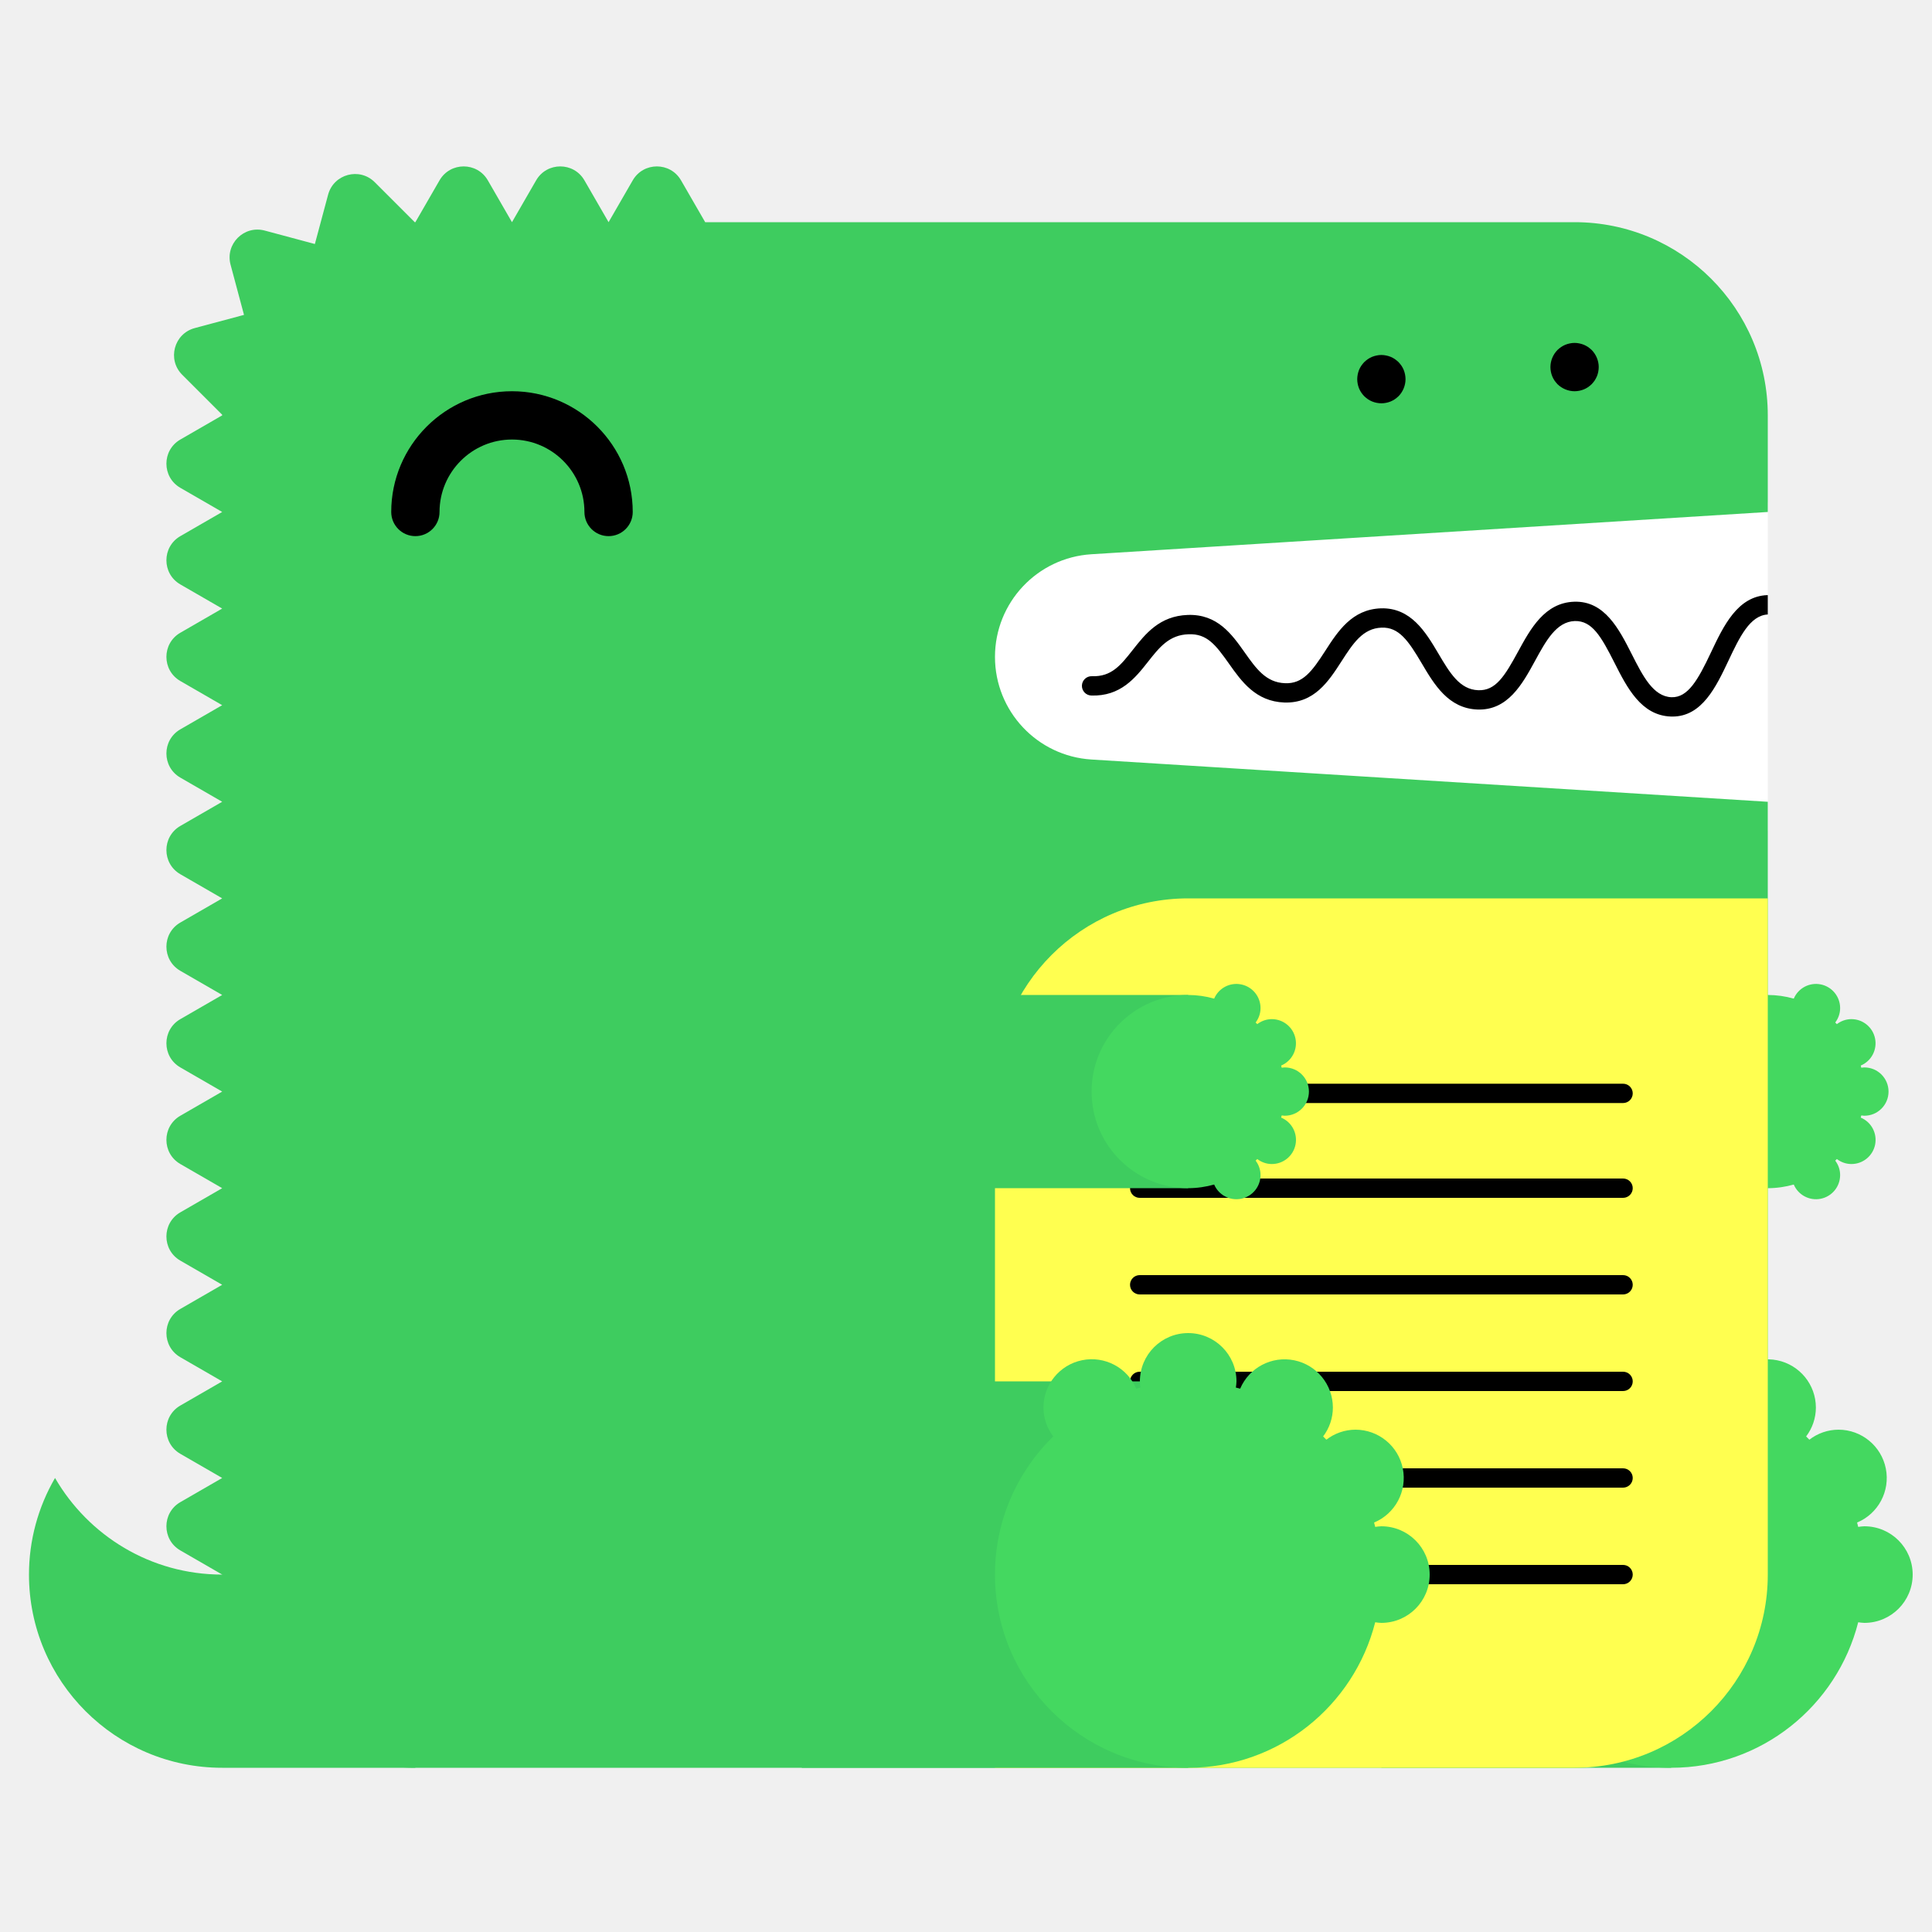
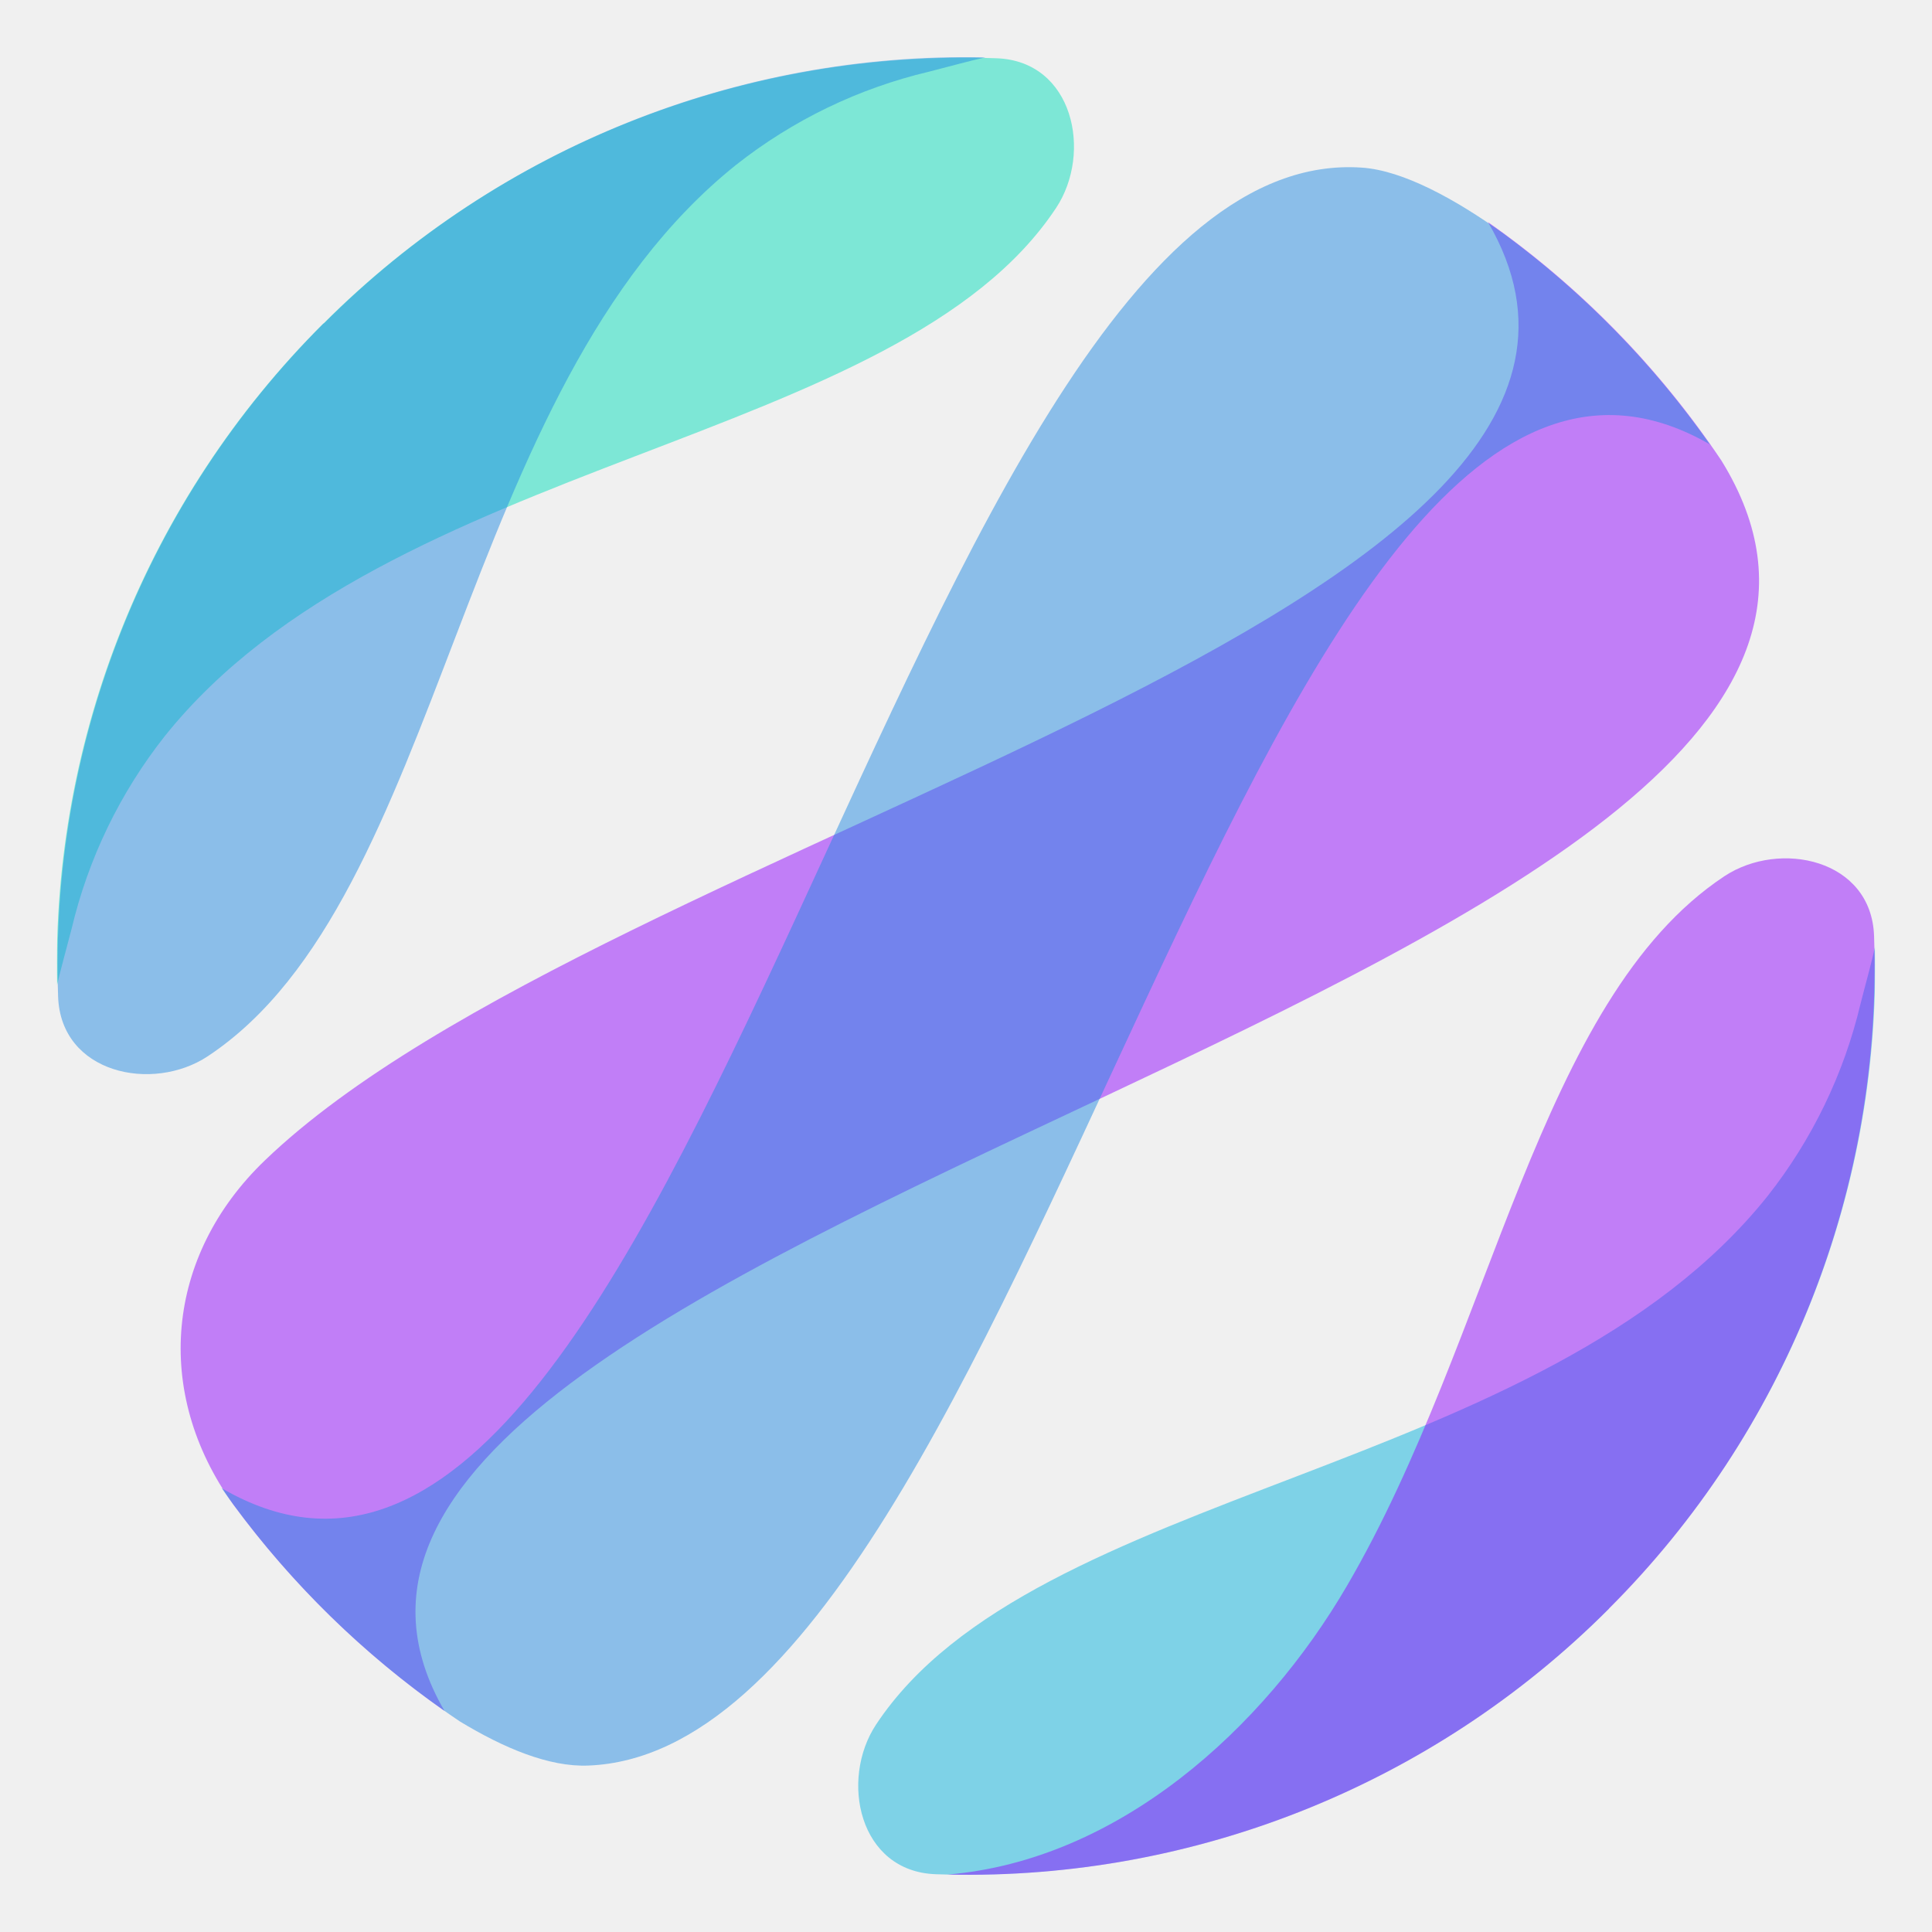
- <svg xmlns="http://www.w3.org/2000/svg" width="200" height="200" viewBox="0 0 200 200">
-   <g fill="none" fill-rule="evenodd">
-     <path fill="#FFF" d="M99 52h84v34H99z" />
-     <path d="M23 163c-7.398 0-13.843-4.027-17.303-10A19.886 19.886 0 0 0 3 163c0 11.046 8.954 20 20 20h20v-20H23z" fill="#3ECC5F" />
-     <path d="M112.98 57.376L183 53V43c0-11.046-8.954-20-20-20H73l-2.5-4.33c-1.112-1.925-3.889-1.925-5 0L63 23l-2.5-4.33c-1.111-1.925-3.889-1.925-5 0L53 23l-2.5-4.33c-1.111-1.925-3.889-1.925-5 0L43 23c-.022 0-.042.003-.065.003l-4.142-4.141c-1.57-1.571-4.252-.853-4.828 1.294l-1.369 5.104-5.192-1.392c-2.148-.575-4.111 1.389-3.535 3.536l1.39 5.193-5.102 1.367c-2.148.576-2.867 3.259-1.296 4.83l4.142 4.142c0 .021-.003.042-.003.064l-4.33 2.5c-1.925 1.111-1.925 3.889 0 5L23 53l-4.33 2.5c-1.925 1.111-1.925 3.889 0 5L23 63l-4.33 2.5c-1.925 1.111-1.925 3.889 0 5L23 73l-4.33 2.5c-1.925 1.111-1.925 3.889 0 5L23 83l-4.33 2.5c-1.925 1.111-1.925 3.889 0 5L23 93l-4.33 2.5c-1.925 1.111-1.925 3.889 0 5L23 103l-4.33 2.5c-1.925 1.111-1.925 3.889 0 5L23 113l-4.33 2.5c-1.925 1.111-1.925 3.889 0 5L23 123l-4.33 2.5c-1.925 1.111-1.925 3.889 0 5L23 133l-4.33 2.5c-1.925 1.111-1.925 3.889 0 5L23 143l-4.33 2.5c-1.925 1.111-1.925 3.889 0 5L23 153l-4.33 2.5c-1.925 1.111-1.925 3.889 0 5L23 163c0 11.046 8.954 20 20 20h120c11.046 0 20-8.954 20-20V83l-70.02-4.376A10.645 10.645 0 0 1 103 68c0-5.621 4.37-10.273 9.98-10.624" fill="#3ECC5F" />
-     <path fill="#3ECC5F" d="M143 183h30v-40h-30z" />
-     <path d="M193 158c-.219 0-.428.037-.639.064-.038-.15-.074-.301-.116-.451A5 5 0 0 0 190.32 148a4.96 4.96 0 0 0-3.016 1.036 26.531 26.531 0 0 0-.335-.336 4.955 4.955 0 0 0 1.011-2.987 5 5 0 0 0-9.599-1.959c-.148-.042-.297-.077-.445-.115.027-.211.064-.42.064-.639a5 5 0 0 0-5-5 5 5 0 0 0-5 5c0 .219.037.428.064.639-.148.038-.297.073-.445.115a4.998 4.998 0 0 0-9.599 1.959c0 1.125.384 2.151 1.011 2.987-3.717 3.632-6.031 8.693-6.031 14.3 0 11.046 8.954 20 20 20 9.339 0 17.16-6.41 19.361-15.064.211.027.42.064.639.064a5 5 0 0 0 5-5 5 5 0 0 0-5-5" fill="#44D860" />
-     <path fill="#3ECC5F" d="M153 123h30v-20h-30z" />
-     <path d="M193 115.5a2.5 2.5 0 1 0 0-5c-.109 0-.214.019-.319.032-.02-.075-.037-.15-.058-.225a2.501 2.501 0 0 0-.963-4.807c-.569 0-1.088.197-1.508.518a6.653 6.653 0 0 0-.168-.168c.314-.417.506-.931.506-1.494a2.5 2.5 0 0 0-4.8-.979A9.987 9.987 0 0 0 183 103c-5.522 0-10 4.478-10 10s4.478 10 10 10c.934 0 1.833-.138 2.69-.377a2.5 2.5 0 0 0 4.8-.979c0-.563-.192-1.077-.506-1.494.057-.055.113-.111.168-.168.42.321.939.518 1.508.518a2.5 2.5 0 0 0 .963-4.807c.021-.074.038-.15.058-.225.105.013.21.032.319.032" fill="#44D860" />
-     <path d="M63 55.5a2.5 2.5 0 0 1-2.5-2.5c0-4.136-3.364-7.5-7.5-7.5s-7.5 3.364-7.5 7.5a2.5 2.5 0 1 1-5 0c0-6.893 5.607-12.5 12.5-12.5S65.5 46.107 65.5 53a2.5 2.5 0 0 1-2.5 2.5" fill="#000" />
-     <path d="M103 183h60c11.046 0 20-8.954 20-20V93h-60c-11.046 0-20 8.954-20 20v70z" fill="#FFFF50" />
-     <path d="M168.02 124h-50.04a1 1 0 1 1 0-2h50.04a1 1 0 1 1 0 2m0 20h-50.04a1 1 0 1 1 0-2h50.04a1 1 0 1 1 0 2m0 20h-50.04a1 1 0 1 1 0-2h50.04a1 1 0 1 1 0 2m0-49.814h-50.04a1 1 0 1 1 0-2h50.04a1 1 0 1 1 0 2m0 19.814h-50.04a1 1 0 1 1 0-2h50.04a1 1 0 1 1 0 2m0 20h-50.04a1 1 0 1 1 0-2h50.04a1 1 0 1 1 0 2M183 61.611c-.012 0-.022-.006-.034-.005-3.09.105-4.552 3.196-5.842 5.923-1.346 2.85-2.387 4.703-4.093 4.647-1.889-.068-2.969-2.202-4.113-4.46-1.314-2.594-2.814-5.536-5.963-5.426-3.046.104-4.513 2.794-5.807 5.167-1.377 2.528-2.314 4.065-4.121 3.994-1.927-.07-2.951-1.805-4.136-3.813-1.321-2.236-2.848-4.75-5.936-4.664-2.994.103-4.465 2.385-5.763 4.4-1.373 2.13-2.335 3.428-4.165 3.351-1.973-.07-2.992-1.51-4.171-3.177-1.324-1.873-2.816-3.993-5.895-3.89-2.928.1-4.399 1.97-5.696 3.618-1.232 1.564-2.194 2.802-4.229 2.724a1 1 0 0 0-.072 2c3.017.101 4.545-1.8 5.872-3.487 1.177-1.496 2.193-2.787 4.193-2.855 1.926-.082 2.829 1.115 4.195 3.045 1.297 1.834 2.769 3.914 5.731 4.021 3.103.104 4.596-2.215 5.918-4.267 1.182-1.834 2.202-3.417 4.15-3.484 1.793-.067 2.769 1.35 4.145 3.681 1.297 2.197 2.766 4.686 5.787 4.796 3.125.108 4.634-2.62 5.949-5.035 1.139-2.088 2.214-4.06 4.119-4.126 1.793-.042 2.728 1.595 4.111 4.33 1.292 2.553 2.757 5.445 5.825 5.556l.169.003c3.064 0 4.518-3.075 5.805-5.794 1.139-2.41 2.217-4.68 4.067-4.773v-2z" fill="#000" />
-     <path fill="#3ECC5F" d="M83 183h40v-40H83z" />
-     <path d="M143 158c-.219 0-.428.037-.639.064-.038-.15-.074-.301-.116-.451A5 5 0 0 0 140.32 148a4.96 4.96 0 0 0-3.016 1.036 26.531 26.531 0 0 0-.335-.336 4.955 4.955 0 0 0 1.011-2.987 5 5 0 0 0-9.599-1.959c-.148-.042-.297-.077-.445-.115.027-.211.064-.42.064-.639a5 5 0 0 0-5-5 5 5 0 0 0-5 5c0 .219.037.428.064.639-.148.038-.297.073-.445.115a4.998 4.998 0 0 0-9.599 1.959c0 1.125.384 2.151 1.011 2.987-3.717 3.632-6.031 8.693-6.031 14.3 0 11.046 8.954 20 20 20 9.339 0 17.16-6.41 19.361-15.064.211.027.42.064.639.064a5 5 0 0 0 5-5 5 5 0 0 0-5-5" fill="#44D860" />
-     <path fill="#3ECC5F" d="M83 123h40v-20H83z" />
-     <path d="M133 115.5a2.5 2.5 0 1 0 0-5c-.109 0-.214.019-.319.032-.02-.075-.037-.15-.058-.225a2.501 2.501 0 0 0-.963-4.807c-.569 0-1.088.197-1.508.518a6.653 6.653 0 0 0-.168-.168c.314-.417.506-.931.506-1.494a2.5 2.5 0 0 0-4.8-.979A9.987 9.987 0 0 0 123 103c-5.522 0-10 4.478-10 10s4.478 10 10 10c.934 0 1.833-.138 2.69-.377a2.5 2.5 0 0 0 4.8-.979c0-.563-.192-1.077-.506-1.494.057-.055.113-.111.168-.168.42.321.939.518 1.508.518a2.5 2.5 0 0 0 .963-4.807c.021-.074.038-.15.058-.225.105.013.21.032.319.032" fill="#44D860" />
-     <path d="M143 41.75c-.16 0-.33-.02-.49-.05a2.52 2.52 0 0 1-.47-.14c-.15-.06-.29-.14-.431-.23-.13-.09-.259-.2-.38-.31-.109-.12-.219-.24-.309-.38s-.17-.28-.231-.43a2.619 2.619 0 0 1-.189-.96c0-.16.02-.33.05-.49.03-.16.08-.31.139-.47.061-.15.141-.29.231-.43.09-.13.2-.26.309-.38.121-.11.25-.22.38-.31.141-.09.281-.17.431-.23.149-.06.31-.11.47-.14.32-.07.65-.07.98 0 .159.03.32.08.47.14.149.06.29.14.43.23.13.09.259.2.38.31.11.12.22.25.31.38.09.14.17.28.23.43.06.16.11.31.14.47.029.16.05.33.05.49 0 .66-.271 1.31-.73 1.77-.121.11-.25.22-.38.31-.14.09-.281.17-.43.23a2.565 2.565 0 0 1-.96.19m20-1.25c-.66 0-1.3-.27-1.771-.73a3.802 3.802 0 0 1-.309-.38c-.09-.14-.17-.28-.231-.43a2.619 2.619 0 0 1-.189-.96c0-.66.27-1.3.729-1.77.121-.11.25-.22.38-.31.141-.09.281-.17.431-.23.149-.06.31-.11.47-.14.32-.07.66-.07.98 0 .159.03.32.08.47.14.149.06.29.14.43.23.13.09.259.2.38.31.459.47.73 1.11.73 1.77 0 .16-.021.33-.05.49-.03.16-.08.32-.14.47-.07.15-.14.29-.23.43-.09.13-.2.26-.31.38-.121.11-.25.22-.38.31-.14.09-.281.17-.43.23a2.565 2.565 0 0 1-.96.19" fill="#000" />
+ <svg xmlns="http://www.w3.org/2000/svg" width="150" height="150" version="1.0">
+   <g id="Layer_1">
+     <svg version="1" x="-325" y="-225" width="800" height="600" viewBox="0 0 340 250" preserveAspectRatio="xMidYMid meet" color-interpolation-filters="sRGB" id="svg_15">
+       <g class="imagesvg isNoFont" id="svg_14">
+         <g id="svg_13">
+           <rect fill="#333" fill-opacity="0" stroke-width="2" x="140" y="95.011" width="60" height="59.977" class="image-rect" id="svg_1" />
+           <svg x="140" y="95.011" width="60" height="59.977" filtersec="colorsb1834615338" class="image-svg-svg primary" id="svg_11">
+             <svg viewBox="-0.024 -0.004 206.489 206.411" id="svg_9">
+               <g fill-rule="evenodd" id="svg_8">
+                 <path d="m176.24,176.18a102.91,102.91 0 0 1 -76.44,30.16c-8.75,-0.29 -10.94,-10.72 -6.79,-17c17.92,-27.07 75.72,-28.09 101.23,-60a56.23,56.23 0 0 0 10.57,-21.88c0.56,-2.21 1.26,-4.67 1.63,-6.42a102.92,102.92 0 0 1 -30.2,75.1l0,0.04z" fill="#03b2de" opacity="0.48" id="svg_2" />
+                 <path d="m176.18,176.24a102.92,102.92 0 0 0 30.16,-76.44c-0.29,-8.76 -10.73,-10.94 -17,-6.79c-21.13,13.99 -26.34,52.29 -42.84,80.55c-9.44,16.21 -25.92,31.19 -45.38,32.82a102.78,102.78 0 0 0 75.06,-30.14z" fill="#8e03ff" opacity="0.48" id="svg_3" />
+                 <path d="m30.22,30.28a102.94,102.94 0 0 1 76.44,-30.16c8.77,0.29 10.94,10.73 6.79,17c-17.91,27.07 -75.72,28.09 -101.23,60a56.23,56.23 0 0 0 -10.57,21.88c-0.56,2.17 -1.25,4.63 -1.65,6.38a102.93,102.93 0 0 1 30.2,-75.1l0.02,0z" fill="#00deb9" opacity="0.48" id="svg_4" />
+                 <path d="m30.28,30.22a102.94,102.94 0 0 0 -30.16,76.44c0.29,8.77 10.73,10.94 17,6.79c27.07,-17.91 28.09,-75.72 60,-101.23a56.23,56.23 0 0 1 21.88,-10.57c2.21,-0.56 4.67,-1.25 6.42,-1.63a102.93,102.93 0 0 0 -75.1,30.2l-0.04,0z" fill="#1d88e1" opacity="0.48" id="svg_5" />
+                 <path d="m44,187.8c-32.11,-55.4 181.83,-82.46 145,-142a103.71,103.71 0 0 0 -26.5,-27.07c25.84,44.36 -100,69.18 -138.89,106.54c-11.31,10.85 -12.71,26.36 -3.61,39.07a103.82,103.82 0 0 0 24,23.46z" fill="#8e03ff" opacity="0.48" id="svg_6" />
+                 <path d="m187.75,44c-51.41,-29.78 -77.2,148.08 -127.43,150c-4.47,0.18 -9.6,-2 -14.56,-5a103.71,103.71 0 0 1 -27.07,-26.5c52.81,30.78 77.94,-153.5 129.48,-149.96c4.69,0.32 10.6,3.57 16.11,7.51a104.32,104.32 0 0 1 23.47,24l0,-0.05z" fill="#1d88e1" opacity="0.48" id="svg_7" />
+               </g>
+             </svg>
+           </svg>
+         </g>
+       </g>
+     </svg>
  </g>
</svg>
